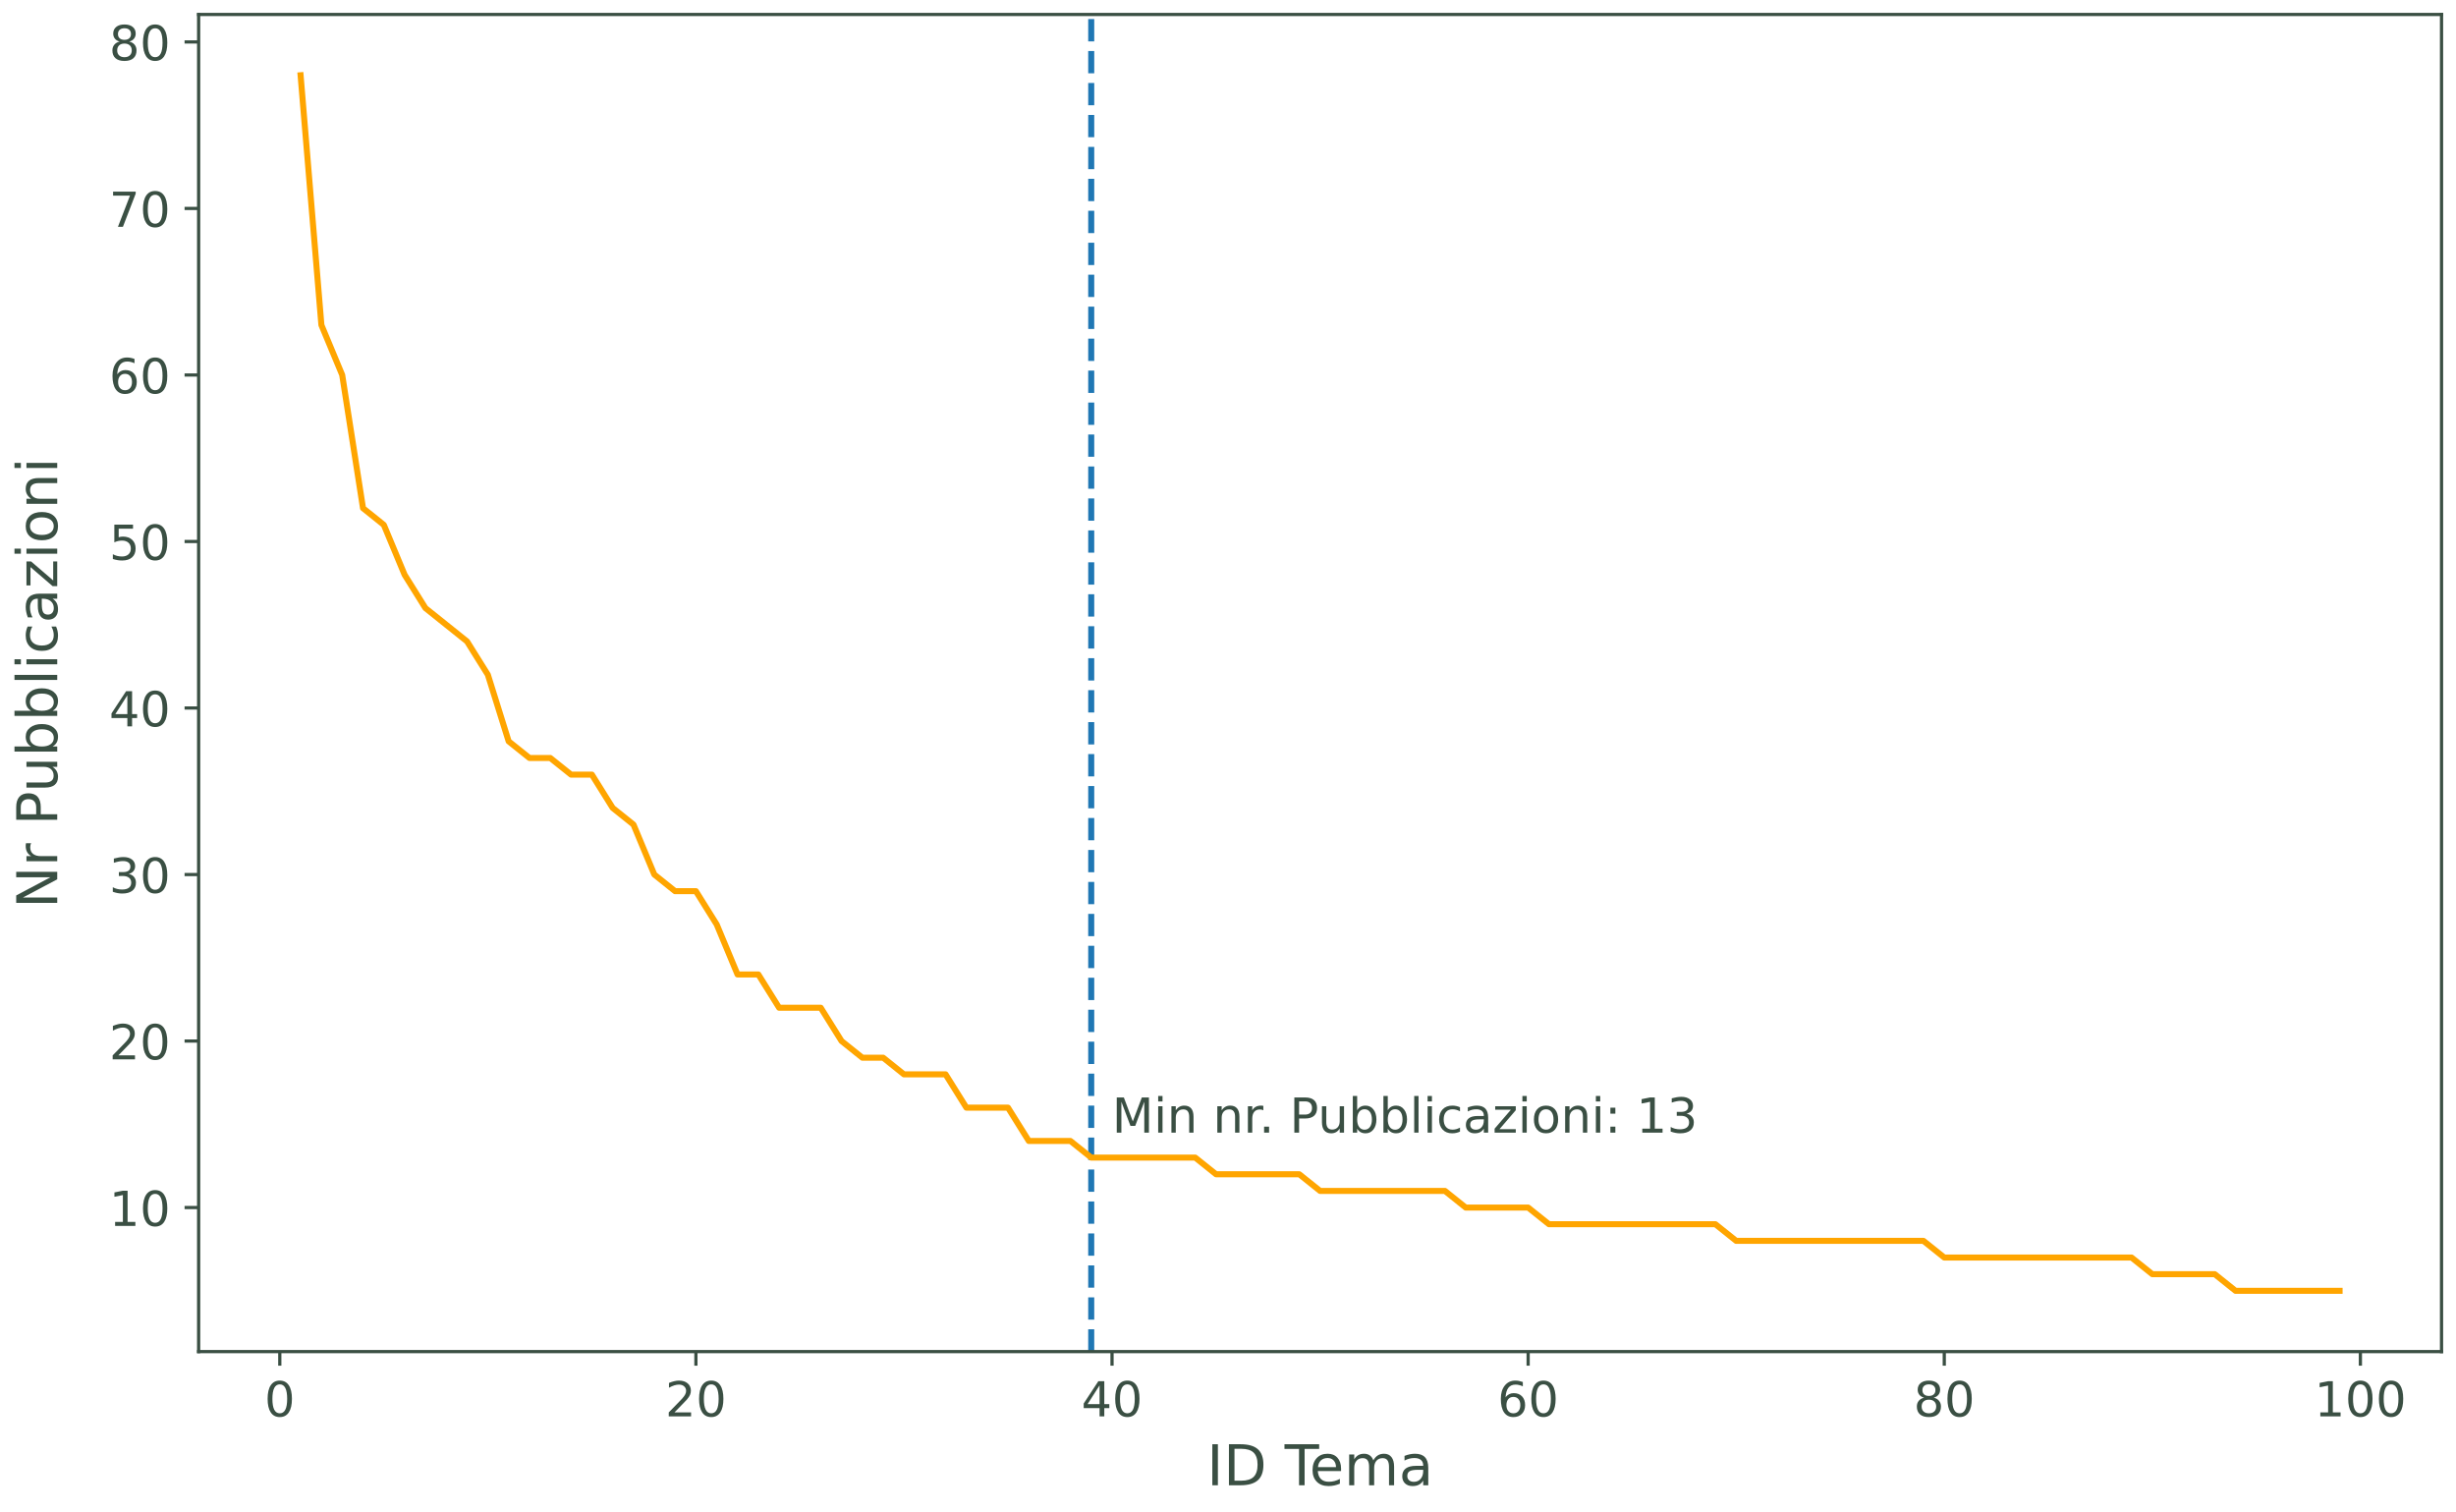
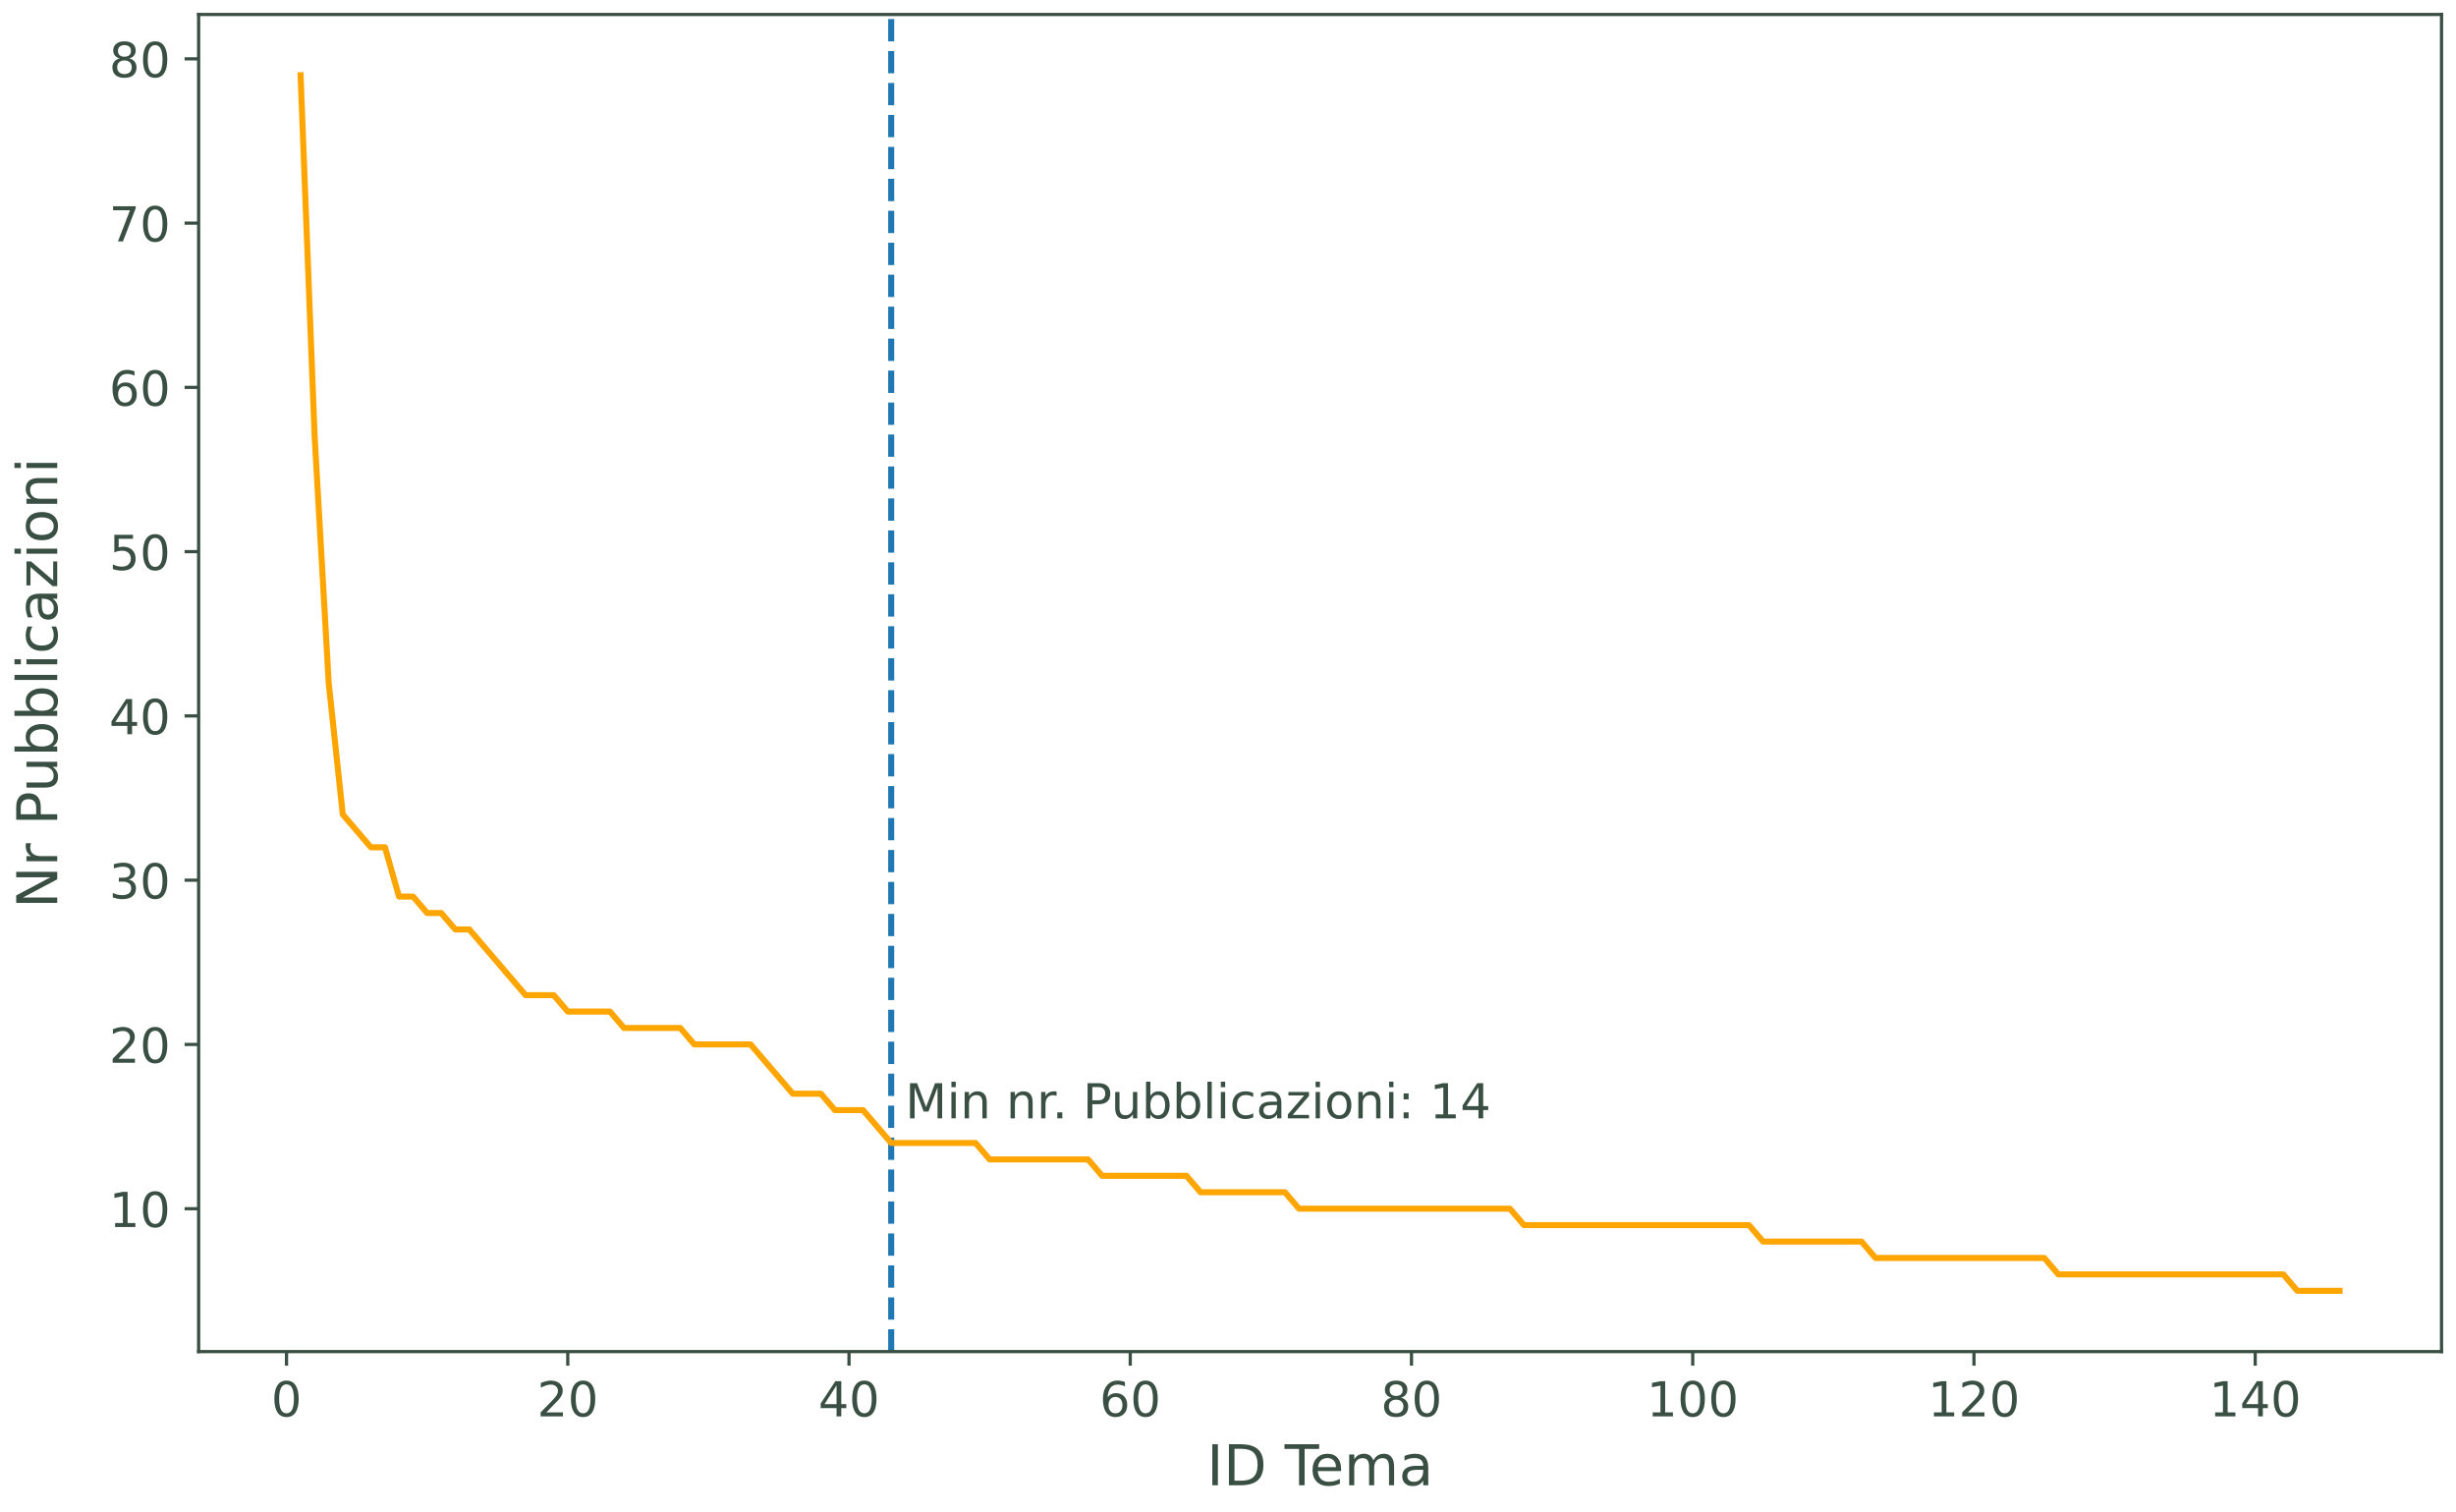
<svg xmlns="http://www.w3.org/2000/svg" xmlns:xlink="http://www.w3.org/1999/xlink" width="611.019pt" height="376.003pt" viewBox="0 0 611.019 376.003" version="1.1">
  <defs>
    <style type="text/css">*{stroke-linejoin: round; stroke-linecap: butt}</style>
  </defs>
  <g id="figure_1">
    <g id="patch_1">
      <path d="M 0 376.003  L 611.019 376.003  L 611.019 0  L 0 0  L 0 376.003  z " style="fill: none" />
    </g>
    <g id="axes_1">
      <g id="patch_2">
        <path d="M 49.419 336.24  L 607.419 336.24  L 607.419 3.6  L 49.419 3.6  L 49.419 336.24  z " style="fill: none" />
      </g>
      <g id="matplotlib.axis_1">
        <g id="xtick_1">
          <g id="line2d_1">
            <defs>
-               <path id="me1ca7896de" d="M 0 0  L 0 3.5  " style="stroke: #3a4f43; stroke-width: 0.8" />
+               <path id="mb6b418226e" d="M 0 0  L 0 3.5  " style="stroke: #3a4f43; stroke-width: 0.8" />
            </defs>
            <g>
-               <use xlink:href="#me1ca7896de" x="69.607" y="336.24" style="fill: #3a4f43; stroke: #3a4f43; stroke-width: 0.8" />
+               <use xlink:href="#mb6b418226e" x="71.285" y="336.24" style="fill: #3a4f43; stroke: #3a4f43; stroke-width: 0.8" />
            </g>
          </g>
          <g id="text_1">
-             <g style="fill: #3a4f43" transform="translate(65.78926 352.3581) scale(0.12 -0.12)">
+             <g style="fill: #3a4f43" transform="translate(67.46708 352.3581) scale(0.12 -0.12)">
              <defs>
                <path id="DejaVuSans-30" d="M 2034 4250  Q 1547 4250 1301 3770  Q 1056 3291 1056 2328  Q 1056 1369 1301 889  Q 1547 409 2034 409  Q 2525 409 2770 889  Q 3016 1369 3016 2328  Q 3016 3291 2770 3770  Q 2525 4250 2034 4250  z M 2034 4750  Q 2819 4750 3233 4129  Q 3647 3509 3647 2328  Q 3647 1150 3233 529  Q 2819 -91 2034 -91  Q 1250 -91 836 529  Q 422 1150 422 2328  Q 422 3509 836 4129  Q 1250 4750 2034 4750  z " transform="scale(0.015625)" />
              </defs>
              <use xlink:href="#DejaVuSans-30" />
            </g>
          </g>
        </g>
        <g id="xtick_2">
          <g id="line2d_2">
            <g>
-               <use xlink:href="#me1ca7896de" x="173.132" y="336.24" style="fill: #3a4f43; stroke: #3a4f43; stroke-width: 0.8" />
+               <use xlink:href="#mb6b418226e" x="141.253" y="336.24" style="fill: #3a4f43; stroke: #3a4f43; stroke-width: 0.8" />
            </g>
          </g>
          <g id="text_2">
-             <g style="fill: #3a4f43" transform="translate(165.4968 352.3581) scale(0.12 -0.12)">
+             <g style="fill: #3a4f43" transform="translate(133.6182 352.3581) scale(0.12 -0.12)">
              <defs>
                <path id="DejaVuSans-32" d="M 1228 531  L 3431 531  L 3431 0  L 469 0  L 469 531  Q 828 903 1448 1529  Q 2069 2156 2228 2338  Q 2531 2678 2651 2914  Q 2772 3150 2772 3378  Q 2772 3750 2511 3984  Q 2250 4219 1831 4219  Q 1534 4219 1204 4116  Q 875 4013 500 3803  L 500 4441  Q 881 4594 1212 4672  Q 1544 4750 1819 4750  Q 2544 4750 2975 4387  Q 3406 4025 3406 3419  Q 3406 3131 3298 2873  Q 3191 2616 2906 2266  Q 2828 2175 2409 1742  Q 1991 1309 1228 531  z " transform="scale(0.015625)" />
              </defs>
              <use xlink:href="#DejaVuSans-32" />
              <use xlink:href="#DejaVuSans-30" transform="translate(63.62305 0)" />
            </g>
          </g>
        </g>
        <g id="xtick_3">
          <g id="line2d_3">
            <g>
-               <use xlink:href="#me1ca7896de" x="276.657" y="336.24" style="fill: #3a4f43; stroke: #3a4f43; stroke-width: 0.8" />
+               <use xlink:href="#mb6b418226e" x="211.222" y="336.24" style="fill: #3a4f43; stroke: #3a4f43; stroke-width: 0.8" />
            </g>
          </g>
          <g id="text_3">
-             <g style="fill: #3a4f43" transform="translate(269.0219 352.3581) scale(0.12 -0.12)">
+             <g style="fill: #3a4f43" transform="translate(203.5869 352.3581) scale(0.12 -0.12)">
              <defs>
                <path id="DejaVuSans-34" d="M 2419 4116  L 825 1625  L 2419 1625  L 2419 4116  z M 2253 4666  L 3047 4666  L 3047 1625  L 3713 1625  L 3713 1100  L 3047 1100  L 3047 0  L 2419 0  L 2419 1100  L 313 1100  L 313 1709  L 2253 4666  z " transform="scale(0.015625)" />
              </defs>
              <use xlink:href="#DejaVuSans-34" />
              <use xlink:href="#DejaVuSans-30" transform="translate(63.62305 0)" />
            </g>
          </g>
        </g>
        <g id="xtick_4">
          <g id="line2d_4">
            <g>
-               <use xlink:href="#me1ca7896de" x="380.182" y="336.24" style="fill: #3a4f43; stroke: #3a4f43; stroke-width: 0.8" />
+               <use xlink:href="#mb6b418226e" x="281.191" y="336.24" style="fill: #3a4f43; stroke: #3a4f43; stroke-width: 0.8" />
            </g>
          </g>
          <g id="text_4">
-             <g style="fill: #3a4f43" transform="translate(372.5469 352.3581) scale(0.12 -0.12)">
+             <g style="fill: #3a4f43" transform="translate(273.5555 352.3581) scale(0.12 -0.12)">
              <defs>
                <path id="DejaVuSans-36" d="M 2113 2584  Q 1688 2584 1439 2293  Q 1191 2003 1191 1497  Q 1191 994 1439 701  Q 1688 409 2113 409  Q 2538 409 2786 701  Q 3034 994 3034 1497  Q 3034 2003 2786 2293  Q 2538 2584 2113 2584  z M 3366 4563  L 3366 3988  Q 3128 4100 2886 4159  Q 2644 4219 2406 4219  Q 1781 4219 1451 3797  Q 1122 3375 1075 2522  Q 1259 2794 1537 2939  Q 1816 3084 2150 3084  Q 2853 3084 3261 2657  Q 3669 2231 3669 1497  Q 3669 778 3244 343  Q 2819 -91 2113 -91  Q 1303 -91 875 529  Q 447 1150 447 2328  Q 447 3434 972 4092  Q 1497 4750 2381 4750  Q 2619 4750 2861 4703  Q 3103 4656 3366 4563  z " transform="scale(0.015625)" />
              </defs>
              <use xlink:href="#DejaVuSans-36" />
              <use xlink:href="#DejaVuSans-30" transform="translate(63.62305 0)" />
            </g>
          </g>
        </g>
        <g id="xtick_5">
          <g id="line2d_5">
            <g>
-               <use xlink:href="#me1ca7896de" x="483.707" y="336.24" style="fill: #3a4f43; stroke: #3a4f43; stroke-width: 0.8" />
+               <use xlink:href="#mb6b418226e" x="351.159" y="336.24" style="fill: #3a4f43; stroke: #3a4f43; stroke-width: 0.8" />
            </g>
          </g>
          <g id="text_5">
-             <g style="fill: #3a4f43" transform="translate(476.0719 352.3581) scale(0.12 -0.12)">
+             <g style="fill: #3a4f43" transform="translate(343.5242 352.3581) scale(0.12 -0.12)">
              <defs>
                <path id="DejaVuSans-38" d="M 2034 2216  Q 1584 2216 1326 1975  Q 1069 1734 1069 1313  Q 1069 891 1326 650  Q 1584 409 2034 409  Q 2484 409 2743 651  Q 3003 894 3003 1313  Q 3003 1734 2745 1975  Q 2488 2216 2034 2216  z M 1403 2484  Q 997 2584 770 2862  Q 544 3141 544 3541  Q 544 4100 942 4425  Q 1341 4750 2034 4750  Q 2731 4750 3128 4425  Q 3525 4100 3525 3541  Q 3525 3141 3298 2862  Q 3072 2584 2669 2484  Q 3125 2378 3379 2068  Q 3634 1759 3634 1313  Q 3634 634 3220 271  Q 2806 -91 2034 -91  Q 1263 -91 848 271  Q 434 634 434 1313  Q 434 1759 690 2068  Q 947 2378 1403 2484  z M 1172 3481  Q 1172 3119 1398 2916  Q 1625 2713 2034 2713  Q 2441 2713 2670 2916  Q 2900 3119 2900 3481  Q 2900 3844 2670 4047  Q 2441 4250 2034 4250  Q 1625 4250 1398 4047  Q 1172 3844 1172 3481  z " transform="scale(0.015625)" />
              </defs>
              <use xlink:href="#DejaVuSans-38" />
              <use xlink:href="#DejaVuSans-30" transform="translate(63.62305 0)" />
            </g>
          </g>
        </g>
        <g id="xtick_6">
          <g id="line2d_6">
            <g>
-               <use xlink:href="#me1ca7896de" x="587.232" y="336.24" style="fill: #3a4f43; stroke: #3a4f43; stroke-width: 0.8" />
+               <use xlink:href="#mb6b418226e" x="421.128" y="336.24" style="fill: #3a4f43; stroke: #3a4f43; stroke-width: 0.8" />
            </g>
          </g>
          <g id="text_6">
-             <g style="fill: #3a4f43" transform="translate(575.7795 352.3581) scale(0.12 -0.12)">
+             <g style="fill: #3a4f43" transform="translate(409.6753 352.3581) scale(0.12 -0.12)">
              <defs>
                <path id="DejaVuSans-31" d="M 794 531  L 1825 531  L 1825 4091  L 703 3866  L 703 4441  L 1819 4666  L 2450 4666  L 2450 531  L 3481 531  L 3481 0  L 794 0  L 794 531  z " transform="scale(0.015625)" />
              </defs>
              <use xlink:href="#DejaVuSans-31" />
              <use xlink:href="#DejaVuSans-30" transform="translate(63.62305 0)" />
              <use xlink:href="#DejaVuSans-30" transform="translate(127.2461 0)" />
            </g>
          </g>
        </g>
-         <g id="text_7">
+         <g id="xtick_7">
+           <g id="line2d_7">
+             <g>
+               <use xlink:href="#mb6b418226e" x="491.096" y="336.24" style="fill: #3a4f43; stroke: #3a4f43; stroke-width: 0.8" />
+             </g>
+           </g>
+           <g id="text_7">
+             <g style="fill: #3a4f43" transform="translate(479.644 352.3581) scale(0.12 -0.12)">
+               <use xlink:href="#DejaVuSans-31" />
+               <use xlink:href="#DejaVuSans-32" transform="translate(63.62305 0)" />
+               <use xlink:href="#DejaVuSans-30" transform="translate(127.2461 0)" />
+             </g>
+           </g>
+         </g>
+         <g id="xtick_8">
+           <g id="line2d_8">
+             <g>
+               <use xlink:href="#mb6b418226e" x="561.065" y="336.24" style="fill: #3a4f43; stroke: #3a4f43; stroke-width: 0.8" />
+             </g>
+           </g>
+           <g id="text_8">
+             <g style="fill: #3a4f43" transform="translate(549.6126 352.3581) scale(0.12 -0.12)">
+               <use xlink:href="#DejaVuSans-31" />
+               <use xlink:href="#DejaVuSans-34" transform="translate(63.62305 0)" />
+               <use xlink:href="#DejaVuSans-30" transform="translate(127.2461 0)" />
+             </g>
+           </g>
+         </g>
+         <g id="text_9">
          <g style="fill: #3a4f43" transform="translate(300.2389 369.4916) scale(0.14 -0.14)">
            <defs>
              <path id="DejaVuSans-49" d="M 628 4666  L 1259 4666  L 1259 0  L 628 0  L 628 4666  z " transform="scale(0.015625)" />
              <path id="DejaVuSans-44" d="M 1259 4147  L 1259 519  L 2022 519  Q 2988 519 3436 956  Q 3884 1394 3884 2338  Q 3884 3275 3436 3711  Q 2988 4147 2022 4147  L 1259 4147  z M 628 4666  L 1925 4666  Q 3281 4666 3915 4102  Q 4550 3538 4550 2338  Q 4550 1131 3912 565  Q 3275 0 1925 0  L 628 0  L 628 4666  z " transform="scale(0.015625)" />
              <path id="DejaVuSans-20" transform="scale(0.015625)" />
              <path id="DejaVuSans-54" d="M -19 4666  L 3928 4666  L 3928 4134  L 2272 4134  L 2272 0  L 1638 0  L 1638 4134  L -19 4134  L -19 4666  z " transform="scale(0.015625)" />
              <path id="DejaVuSans-65" d="M 3597 1894  L 3597 1613  L 953 1613  Q 991 1019 1311 708  Q 1631 397 2203 397  Q 2534 397 2845 478  Q 3156 559 3463 722  L 3463 178  Q 3153 47 2828 -22  Q 2503 -91 2169 -91  Q 1331 -91 842 396  Q 353 884 353 1716  Q 353 2575 817 3079  Q 1281 3584 2069 3584  Q 2775 3584 3186 3129  Q 3597 2675 3597 1894  z M 3022 2063  Q 3016 2534 2758 2815  Q 2500 3097 2075 3097  Q 1594 3097 1305 2825  Q 1016 2553 972 2059  L 3022 2063  z " transform="scale(0.015625)" />
              <path id="DejaVuSans-6d" d="M 3328 2828  Q 3544 3216 3844 3400  Q 4144 3584 4550 3584  Q 5097 3584 5394 3201  Q 5691 2819 5691 2113  L 5691 0  L 5113 0  L 5113 2094  Q 5113 2597 4934 2840  Q 4756 3084 4391 3084  Q 3944 3084 3684 2787  Q 3425 2491 3425 1978  L 3425 0  L 2847 0  L 2847 2094  Q 2847 2600 2669 2842  Q 2491 3084 2119 3084  Q 1678 3084 1418 2786  Q 1159 2488 1159 1978  L 1159 0  L 581 0  L 581 3500  L 1159 3500  L 1159 2956  Q 1356 3278 1631 3431  Q 1906 3584 2284 3584  Q 2666 3584 2933 3390  Q 3200 3197 3328 2828  z " transform="scale(0.015625)" />
              <path id="DejaVuSans-61" d="M 2194 1759  Q 1497 1759 1228 1600  Q 959 1441 959 1056  Q 959 750 1161 570  Q 1363 391 1709 391  Q 2188 391 2477 730  Q 2766 1069 2766 1631  L 2766 1759  L 2194 1759  z M 3341 1997  L 3341 0  L 2766 0  L 2766 531  Q 2569 213 2275 61  Q 1981 -91 1556 -91  Q 1019 -91 701 211  Q 384 513 384 1019  Q 384 1609 779 1909  Q 1175 2209 1959 2209  L 2766 2209  L 2766 2266  Q 2766 2663 2505 2880  Q 2244 3097 1772 3097  Q 1472 3097 1187 3025  Q 903 2953 641 2809  L 641 3341  Q 956 3463 1253 3523  Q 1550 3584 1831 3584  Q 2591 3584 2966 3190  Q 3341 2797 3341 1997  z " transform="scale(0.015625)" />
            </defs>
            <use xlink:href="#DejaVuSans-49" />
            <use xlink:href="#DejaVuSans-44" transform="translate(29.49219 0)" />
            <use xlink:href="#DejaVuSans-20" transform="translate(106.4941 0)" />
            <use xlink:href="#DejaVuSans-54" transform="translate(138.2812 0)" />
            <use xlink:href="#DejaVuSans-65" transform="translate(182.3652 0)" />
            <use xlink:href="#DejaVuSans-6d" transform="translate(243.8887 0)" />
            <use xlink:href="#DejaVuSans-61" transform="translate(341.3008 0)" />
          </g>
        </g>
      </g>
      <g id="matplotlib.axis_2">
        <g id="ytick_1">
-           <g id="line2d_7">
+           <g id="line2d_9">
            <defs>
-               <path id="mf2cda117a1" d="M 0 0  L -3.5 0  " style="stroke: #3a4f43; stroke-width: 0.8" />
+               <path id="md70efbafbe" d="M 0 0  L -3.5 0  " style="stroke: #3a4f43; stroke-width: 0.8" />
            </defs>
            <g>
-               <use xlink:href="#mf2cda117a1" x="49.419" y="300.408" style="fill: #3a4f43; stroke: #3a4f43; stroke-width: 0.8" />
-             </g>
-           </g>
-           <g id="text_8">
-             <g style="fill: #3a4f43" transform="translate(27.14937 304.9667) scale(0.12 -0.12)">
+               <use xlink:href="#md70efbafbe" x="49.419" y="300.688" style="fill: #3a4f43; stroke: #3a4f43; stroke-width: 0.8" />
+             </g>
+           </g>
+           <g id="text_10">
+             <g style="fill: #3a4f43" transform="translate(27.14937 305.2466) scale(0.12 -0.12)">
              <use xlink:href="#DejaVuSans-31" />
              <use xlink:href="#DejaVuSans-30" transform="translate(63.62305 0)" />
            </g>
          </g>
        </g>
        <g id="ytick_2">
-           <g id="line2d_8">
-             <g>
-               <use xlink:href="#mf2cda117a1" x="49.419" y="258.983" style="fill: #3a4f43; stroke: #3a4f43; stroke-width: 0.8" />
-             </g>
-           </g>
-           <g id="text_9">
-             <g style="fill: #3a4f43" transform="translate(27.14937 263.5421) scale(0.12 -0.12)">
+           <g id="line2d_10">
+             <g>
+               <use xlink:href="#md70efbafbe" x="49.419" y="259.823" style="fill: #3a4f43; stroke: #3a4f43; stroke-width: 0.8" />
+             </g>
+           </g>
+           <g id="text_11">
+             <g style="fill: #3a4f43" transform="translate(27.14937 264.3818) scale(0.12 -0.12)">
              <use xlink:href="#DejaVuSans-32" />
              <use xlink:href="#DejaVuSans-30" transform="translate(63.62305 0)" />
            </g>
          </g>
        </g>
        <g id="ytick_3">
-           <g id="line2d_9">
-             <g>
-               <use xlink:href="#mf2cda117a1" x="49.419" y="217.558" style="fill: #3a4f43; stroke: #3a4f43; stroke-width: 0.8" />
-             </g>
-           </g>
-           <g id="text_10">
-             <g style="fill: #3a4f43" transform="translate(27.14937 222.1174) scale(0.12 -0.12)">
+           <g id="line2d_11">
+             <g>
+               <use xlink:href="#md70efbafbe" x="49.419" y="218.958" style="fill: #3a4f43; stroke: #3a4f43; stroke-width: 0.8" />
+             </g>
+           </g>
+           <g id="text_12">
+             <g style="fill: #3a4f43" transform="translate(27.14937 223.5169) scale(0.12 -0.12)">
              <defs>
                <path id="DejaVuSans-33" d="M 2597 2516  Q 3050 2419 3304 2112  Q 3559 1806 3559 1356  Q 3559 666 3084 287  Q 2609 -91 1734 -91  Q 1441 -91 1130 -33  Q 819 25 488 141  L 488 750  Q 750 597 1062 519  Q 1375 441 1716 441  Q 2309 441 2620 675  Q 2931 909 2931 1356  Q 2931 1769 2642 2001  Q 2353 2234 1838 2234  L 1294 2234  L 1294 2753  L 1863 2753  Q 2328 2753 2575 2939  Q 2822 3125 2822 3475  Q 2822 3834 2567 4026  Q 2313 4219 1838 4219  Q 1578 4219 1281 4162  Q 984 4106 628 3988  L 628 4550  Q 988 4650 1302 4700  Q 1616 4750 1894 4750  Q 2613 4750 3031 4423  Q 3450 4097 3450 3541  Q 3450 3153 3228 2886  Q 3006 2619 2597 2516  z " transform="scale(0.015625)" />
              </defs>
              <use xlink:href="#DejaVuSans-33" />
              <use xlink:href="#DejaVuSans-30" transform="translate(63.62305 0)" />
            </g>
          </g>
        </g>
        <g id="ytick_4">
-           <g id="line2d_10">
-             <g>
-               <use xlink:href="#mf2cda117a1" x="49.419" y="176.134" style="fill: #3a4f43; stroke: #3a4f43; stroke-width: 0.8" />
-             </g>
-           </g>
-           <g id="text_11">
-             <g style="fill: #3a4f43" transform="translate(27.14937 180.6928) scale(0.12 -0.12)">
+           <g id="line2d_12">
+             <g>
+               <use xlink:href="#md70efbafbe" x="49.419" y="178.093" style="fill: #3a4f43; stroke: #3a4f43; stroke-width: 0.8" />
+             </g>
+           </g>
+           <g id="text_13">
+             <g style="fill: #3a4f43" transform="translate(27.14937 182.652) scale(0.12 -0.12)">
              <use xlink:href="#DejaVuSans-34" />
              <use xlink:href="#DejaVuSans-30" transform="translate(63.62305 0)" />
            </g>
          </g>
        </g>
        <g id="ytick_5">
-           <g id="line2d_11">
-             <g>
-               <use xlink:href="#mf2cda117a1" x="49.419" y="134.709" style="fill: #3a4f43; stroke: #3a4f43; stroke-width: 0.8" />
-             </g>
-           </g>
-           <g id="text_12">
-             <g style="fill: #3a4f43" transform="translate(27.14937 139.2681) scale(0.12 -0.12)">
+           <g id="line2d_13">
+             <g>
+               <use xlink:href="#md70efbafbe" x="49.419" y="137.228" style="fill: #3a4f43; stroke: #3a4f43; stroke-width: 0.8" />
+             </g>
+           </g>
+           <g id="text_14">
+             <g style="fill: #3a4f43" transform="translate(27.14937 141.7872) scale(0.12 -0.12)">
              <defs>
                <path id="DejaVuSans-35" d="M 691 4666  L 3169 4666  L 3169 4134  L 1269 4134  L 1269 2991  Q 1406 3038 1543 3061  Q 1681 3084 1819 3084  Q 2600 3084 3056 2656  Q 3513 2228 3513 1497  Q 3513 744 3044 326  Q 2575 -91 1722 -91  Q 1428 -91 1123 -41  Q 819 9 494 109  L 494 744  Q 775 591 1075 516  Q 1375 441 1709 441  Q 2250 441 2565 725  Q 2881 1009 2881 1497  Q 2881 1984 2565 2268  Q 2250 2553 1709 2553  Q 1456 2553 1204 2497  Q 953 2441 691 2322  L 691 4666  z " transform="scale(0.015625)" />
              </defs>
              <use xlink:href="#DejaVuSans-35" />
              <use xlink:href="#DejaVuSans-30" transform="translate(63.62305 0)" />
            </g>
          </g>
        </g>
        <g id="ytick_6">
-           <g id="line2d_12">
-             <g>
-               <use xlink:href="#mf2cda117a1" x="49.419" y="93.284" style="fill: #3a4f43; stroke: #3a4f43; stroke-width: 0.8" />
-             </g>
-           </g>
-           <g id="text_13">
-             <g style="fill: #3a4f43" transform="translate(27.14937 97.84345) scale(0.12 -0.12)">
+           <g id="line2d_14">
+             <g>
+               <use xlink:href="#md70efbafbe" x="49.419" y="96.363" style="fill: #3a4f43; stroke: #3a4f43; stroke-width: 0.8" />
+             </g>
+           </g>
+           <g id="text_15">
+             <g style="fill: #3a4f43" transform="translate(27.14937 100.9223) scale(0.12 -0.12)">
              <use xlink:href="#DejaVuSans-36" />
              <use xlink:href="#DejaVuSans-30" transform="translate(63.62305 0)" />
            </g>
          </g>
        </g>
        <g id="ytick_7">
-           <g id="line2d_13">
-             <g>
-               <use xlink:href="#mf2cda117a1" x="49.419" y="51.86" style="fill: #3a4f43; stroke: #3a4f43; stroke-width: 0.8" />
-             </g>
-           </g>
-           <g id="text_14">
-             <g style="fill: #3a4f43" transform="translate(27.14937 56.41879) scale(0.12 -0.12)">
+           <g id="line2d_15">
+             <g>
+               <use xlink:href="#md70efbafbe" x="49.419" y="55.498" style="fill: #3a4f43; stroke: #3a4f43; stroke-width: 0.8" />
+             </g>
+           </g>
+           <g id="text_16">
+             <g style="fill: #3a4f43" transform="translate(27.14937 60.05744) scale(0.12 -0.12)">
              <defs>
                <path id="DejaVuSans-37" d="M 525 4666  L 3525 4666  L 3525 4397  L 1831 0  L 1172 0  L 2766 4134  L 525 4134  L 525 4666  z " transform="scale(0.015625)" />
              </defs>
              <use xlink:href="#DejaVuSans-37" />
              <use xlink:href="#DejaVuSans-30" transform="translate(63.62305 0)" />
            </g>
          </g>
        </g>
        <g id="ytick_8">
-           <g id="line2d_14">
-             <g>
-               <use xlink:href="#mf2cda117a1" x="49.419" y="10.435" style="fill: #3a4f43; stroke: #3a4f43; stroke-width: 0.8" />
-             </g>
-           </g>
-           <g id="text_15">
-             <g style="fill: #3a4f43" transform="translate(27.14937 14.99413) scale(0.12 -0.12)">
+           <g id="line2d_16">
+             <g>
+               <use xlink:href="#md70efbafbe" x="49.419" y="14.634" style="fill: #3a4f43; stroke: #3a4f43; stroke-width: 0.8" />
+             </g>
+           </g>
+           <g id="text_17">
+             <g style="fill: #3a4f43" transform="translate(27.14937 19.19258) scale(0.12 -0.12)">
              <use xlink:href="#DejaVuSans-38" />
              <use xlink:href="#DejaVuSans-30" transform="translate(63.62305 0)" />
            </g>
          </g>
        </g>
-         <g id="text_16">
+         <g id="text_18">
          <g style="fill: #3a4f43" transform="translate(14.23781 225.9922) rotate(-90) scale(0.14 -0.14)">
            <defs>
              <path id="DejaVuSans-4e" d="M 628 4666  L 1478 4666  L 3547 763  L 3547 4666  L 4159 4666  L 4159 0  L 3309 0  L 1241 3903  L 1241 0  L 628 0  L 628 4666  z " transform="scale(0.015625)" />
              <path id="DejaVuSans-72" d="M 2631 2963  Q 2534 3019 2420 3045  Q 2306 3072 2169 3072  Q 1681 3072 1420 2755  Q 1159 2438 1159 1844  L 1159 0  L 581 0  L 581 3500  L 1159 3500  L 1159 2956  Q 1341 3275 1631 3429  Q 1922 3584 2338 3584  Q 2397 3584 2469 3576  Q 2541 3569 2628 3553  L 2631 2963  z " transform="scale(0.015625)" />
              <path id="DejaVuSans-50" d="M 1259 4147  L 1259 2394  L 2053 2394  Q 2494 2394 2734 2622  Q 2975 2850 2975 3272  Q 2975 3691 2734 3919  Q 2494 4147 2053 4147  L 1259 4147  z M 628 4666  L 2053 4666  Q 2838 4666 3239 4311  Q 3641 3956 3641 3272  Q 3641 2581 3239 2228  Q 2838 1875 2053 1875  L 1259 1875  L 1259 0  L 628 0  L 628 4666  z " transform="scale(0.015625)" />
              <path id="DejaVuSans-75" d="M 544 1381  L 544 3500  L 1119 3500  L 1119 1403  Q 1119 906 1312 657  Q 1506 409 1894 409  Q 2359 409 2629 706  Q 2900 1003 2900 1516  L 2900 3500  L 3475 3500  L 3475 0  L 2900 0  L 2900 538  Q 2691 219 2414 64  Q 2138 -91 1772 -91  Q 1169 -91 856 284  Q 544 659 544 1381  z M 1991 3584  L 1991 3584  z " transform="scale(0.015625)" />
              <path id="DejaVuSans-62" d="M 3116 1747  Q 3116 2381 2855 2742  Q 2594 3103 2138 3103  Q 1681 3103 1420 2742  Q 1159 2381 1159 1747  Q 1159 1113 1420 752  Q 1681 391 2138 391  Q 2594 391 2855 752  Q 3116 1113 3116 1747  z M 1159 2969  Q 1341 3281 1617 3432  Q 1894 3584 2278 3584  Q 2916 3584 3314 3078  Q 3713 2572 3713 1747  Q 3713 922 3314 415  Q 2916 -91 2278 -91  Q 1894 -91 1617 61  Q 1341 213 1159 525  L 1159 0  L 581 0  L 581 4863  L 1159 4863  L 1159 2969  z " transform="scale(0.015625)" />
              <path id="DejaVuSans-6c" d="M 603 4863  L 1178 4863  L 1178 0  L 603 0  L 603 4863  z " transform="scale(0.015625)" />
              <path id="DejaVuSans-69" d="M 603 3500  L 1178 3500  L 1178 0  L 603 0  L 603 3500  z M 603 4863  L 1178 4863  L 1178 4134  L 603 4134  L 603 4863  z " transform="scale(0.015625)" />
              <path id="DejaVuSans-63" d="M 3122 3366  L 3122 2828  Q 2878 2963 2633 3030  Q 2388 3097 2138 3097  Q 1578 3097 1268 2742  Q 959 2388 959 1747  Q 959 1106 1268 751  Q 1578 397 2138 397  Q 2388 397 2633 464  Q 2878 531 3122 666  L 3122 134  Q 2881 22 2623 -34  Q 2366 -91 2075 -91  Q 1284 -91 818 406  Q 353 903 353 1747  Q 353 2603 823 3093  Q 1294 3584 2113 3584  Q 2378 3584 2631 3529  Q 2884 3475 3122 3366  z " transform="scale(0.015625)" />
              <path id="DejaVuSans-7a" d="M 353 3500  L 3084 3500  L 3084 2975  L 922 459  L 3084 459  L 3084 0  L 275 0  L 275 525  L 2438 3041  L 353 3041  L 353 3500  z " transform="scale(0.015625)" />
              <path id="DejaVuSans-6f" d="M 1959 3097  Q 1497 3097 1228 2736  Q 959 2375 959 1747  Q 959 1119 1226 758  Q 1494 397 1959 397  Q 2419 397 2687 759  Q 2956 1122 2956 1747  Q 2956 2369 2687 2733  Q 2419 3097 1959 3097  z M 1959 3584  Q 2709 3584 3137 3096  Q 3566 2609 3566 1747  Q 3566 888 3137 398  Q 2709 -91 1959 -91  Q 1206 -91 779 398  Q 353 888 353 1747  Q 353 2609 779 3096  Q 1206 3584 1959 3584  z " transform="scale(0.015625)" />
              <path id="DejaVuSans-6e" d="M 3513 2113  L 3513 0  L 2938 0  L 2938 2094  Q 2938 2591 2744 2837  Q 2550 3084 2163 3084  Q 1697 3084 1428 2787  Q 1159 2491 1159 1978  L 1159 0  L 581 0  L 581 3500  L 1159 3500  L 1159 2956  Q 1366 3272 1645 3428  Q 1925 3584 2291 3584  Q 2894 3584 3203 3211  Q 3513 2838 3513 2113  z " transform="scale(0.015625)" />
            </defs>
            <use xlink:href="#DejaVuSans-4e" />
            <use xlink:href="#DejaVuSans-72" transform="translate(74.80469 0)" />
            <use xlink:href="#DejaVuSans-20" transform="translate(115.918 0)" />
            <use xlink:href="#DejaVuSans-50" transform="translate(147.7051 0)" />
            <use xlink:href="#DejaVuSans-75" transform="translate(206.2578 0)" />
            <use xlink:href="#DejaVuSans-62" transform="translate(269.6367 0)" />
            <use xlink:href="#DejaVuSans-62" transform="translate(333.1133 0)" />
            <use xlink:href="#DejaVuSans-6c" transform="translate(396.5898 0)" />
            <use xlink:href="#DejaVuSans-69" transform="translate(424.373 0)" />
            <use xlink:href="#DejaVuSans-63" transform="translate(452.1562 0)" />
            <use xlink:href="#DejaVuSans-61" transform="translate(507.1367 0)" />
            <use xlink:href="#DejaVuSans-7a" transform="translate(568.416 0)" />
            <use xlink:href="#DejaVuSans-69" transform="translate(620.9062 0)" />
            <use xlink:href="#DejaVuSans-6f" transform="translate(648.6895 0)" />
            <use xlink:href="#DejaVuSans-6e" transform="translate(709.8711 0)" />
            <use xlink:href="#DejaVuSans-69" transform="translate(773.25 0)" />
          </g>
        </g>
      </g>
-       <g id="line2d_15">
-         <path d="M 271.481 336.24  L 271.481 3.6  " clip-path="url(#pb06daae889)" style="fill: none; stroke-dasharray: 5.55,2.4; stroke-dashoffset: 0; stroke: #1f77b4; stroke-width: 1.5" />
-       </g>
-       <g id="line2d_16">
-         <path d="M 74.783 18.72  L 79.959 80.857  L 85.136 93.284  L 90.312 126.424  L 95.488 130.567  L 100.664 142.994  L 105.841 151.279  L 111.017 155.421  L 116.193 159.564  L 121.369 167.849  L 126.546 184.419  L 131.722 188.561  L 136.898 188.561  L 142.074 192.704  L 147.251 192.704  L 152.427 200.988  L 157.603 205.131  L 162.779 217.558  L 167.956 221.701  L 173.132 221.701  L 178.308 229.986  L 183.484 242.413  L 188.661 242.413  L 193.837 250.698  L 199.013 250.698  L 204.189 250.698  L 209.366 258.983  L 214.542 263.125  L 219.718 263.125  L 224.894 267.268  L 230.071 267.268  L 235.247 267.268  L 240.423 275.553  L 245.599 275.553  L 250.776 275.553  L 255.952 283.838  L 261.128 283.838  L 266.304 283.838  L 271.481 287.98  L 276.657 287.98  L 281.833 287.98  L 287.009 287.98  L 292.186 287.98  L 297.362 287.98  L 302.538 292.123  L 307.714 292.123  L 312.891 292.123  L 318.067 292.123  L 323.243 292.123  L 328.419 296.265  L 333.596 296.265  L 338.772 296.265  L 343.948 296.265  L 349.124 296.265  L 354.301 296.265  L 359.477 296.265  L 364.653 300.408  L 369.829 300.408  L 375.006 300.408  L 380.182 300.408  L 385.358 304.55  L 390.534 304.55  L 395.711 304.55  L 400.887 304.55  L 406.063 304.55  L 411.239 304.55  L 416.416 304.55  L 421.592 304.55  L 426.768 304.55  L 431.944 308.693  L 437.121 308.693  L 442.297 308.693  L 447.473 308.693  L 452.649 308.693  L 457.826 308.693  L 463.002 308.693  L 468.178 308.693  L 473.354 308.693  L 478.531 308.693  L 483.707 312.835  L 488.883 312.835  L 494.059 312.835  L 499.236 312.835  L 504.412 312.835  L 509.588 312.835  L 514.764 312.835  L 519.941 312.835  L 525.117 312.835  L 530.293 312.835  L 535.469 316.978  L 540.646 316.978  L 545.822 316.978  L 550.998 316.978  L 556.174 321.12  L 561.351 321.12  L 566.527 321.12  L 571.703 321.12  L 576.879 321.12  L 582.056 321.12  " clip-path="url(#pb06daae889)" style="fill: none; stroke: #ffa500; stroke-width: 1.5; stroke-linecap: square" />
+       <g id="line2d_17">
+         <path d="M 221.717 336.24  L 221.717 3.6  " clip-path="url(#p66c7564d75)" style="fill: none; stroke-dasharray: 5.55,2.4; stroke-dashoffset: 0; stroke: #1f77b4; stroke-width: 1.5" />
+       </g>
+       <g id="line2d_18">
+         <path d="M 74.783 18.72  L 78.281 108.623  L 81.78 169.92  L 85.278 202.612  L 92.275 210.785  L 95.774 210.785  L 99.272 223.044  L 102.77 223.044  L 106.269 227.131  L 109.767 227.131  L 113.266 231.217  L 116.764 231.217  L 130.758 247.563  L 137.755 247.563  L 141.253 251.65  L 151.749 251.65  L 155.247 255.736  L 169.241 255.736  L 172.739 259.823  L 186.733 259.823  L 197.228 272.082  L 204.225 272.082  L 207.723 276.169  L 214.72 276.169  L 221.717 284.342  L 242.708 284.342  L 246.206 288.428  L 270.695 288.428  L 274.194 292.515  L 295.184 292.515  L 298.683 296.601  L 319.673 296.601  L 323.172 300.688  L 375.648 300.688  L 379.147 304.774  L 435.122 304.774  L 438.62 308.861  L 463.109 308.861  L 466.607 312.947  L 508.589 312.947  L 512.087 317.034  L 568.062 317.034  L 571.56 321.12  L 582.056 321.12  L 582.056 321.12  " clip-path="url(#p66c7564d75)" style="fill: none; stroke: #ffa500; stroke-width: 1.5; stroke-linecap: square" />
      </g>
      <g id="patch_3">
        <path d="M 49.419 336.24  L 49.419 3.6  " style="fill: none; stroke: #3a4f43; stroke-width: 0.8; stroke-linejoin: miter; stroke-linecap: square" />
      </g>
      <g id="patch_4">
        <path d="M 607.419 336.24  L 607.419 3.6  " style="fill: none; stroke: #3a4f43; stroke-width: 0.8; stroke-linejoin: miter; stroke-linecap: square" />
      </g>
      <g id="patch_5">
        <path d="M 49.419 336.24  L 607.419 336.24  " style="fill: none; stroke: #3a4f43; stroke-width: 0.8; stroke-linejoin: miter; stroke-linecap: square" />
      </g>
      <g id="patch_6">
        <path d="M 49.419 3.6  L 607.419 3.6  " style="fill: none; stroke: #3a4f43; stroke-width: 0.8; stroke-linejoin: miter; stroke-linecap: square" />
      </g>
-       <g id="text_17">
-         <g style="fill: #3a4f43" transform="translate(276.6569 281.7666) scale(0.12 -0.12)">
+       <g id="text_19">
+         <g style="fill: #3a4f43" transform="translate(225.2156 278.2119) scale(0.12 -0.12)">
          <defs>
            <path id="DejaVuSans-4d" d="M 628 4666  L 1569 4666  L 2759 1491  L 3956 4666  L 4897 4666  L 4897 0  L 4281 0  L 4281 4097  L 3078 897  L 2444 897  L 1241 4097  L 1241 0  L 628 0  L 628 4666  z " transform="scale(0.015625)" />
            <path id="DejaVuSans-2e" d="M 684 794  L 1344 794  L 1344 0  L 684 0  L 684 794  z " transform="scale(0.015625)" />
            <path id="DejaVuSans-3a" d="M 750 794  L 1409 794  L 1409 0  L 750 0  L 750 794  z M 750 3309  L 1409 3309  L 1409 2516  L 750 2516  L 750 3309  z " transform="scale(0.015625)" />
          </defs>
          <use xlink:href="#DejaVuSans-4d" />
          <use xlink:href="#DejaVuSans-69" transform="translate(86.2793 0)" />
          <use xlink:href="#DejaVuSans-6e" transform="translate(114.0625 0)" />
          <use xlink:href="#DejaVuSans-20" transform="translate(177.4414 0)" />
          <use xlink:href="#DejaVuSans-6e" transform="translate(209.2285 0)" />
          <use xlink:href="#DejaVuSans-72" transform="translate(272.6074 0)" />
          <use xlink:href="#DejaVuSans-2e" transform="translate(304.5957 0)" />
          <use xlink:href="#DejaVuSans-20" transform="translate(336.3828 0)" />
          <use xlink:href="#DejaVuSans-50" transform="translate(368.1699 0)" />
          <use xlink:href="#DejaVuSans-75" transform="translate(426.7227 0)" />
          <use xlink:href="#DejaVuSans-62" transform="translate(490.1016 0)" />
          <use xlink:href="#DejaVuSans-62" transform="translate(553.5781 0)" />
          <use xlink:href="#DejaVuSans-6c" transform="translate(617.0547 0)" />
          <use xlink:href="#DejaVuSans-69" transform="translate(644.8379 0)" />
          <use xlink:href="#DejaVuSans-63" transform="translate(672.6211 0)" />
          <use xlink:href="#DejaVuSans-61" transform="translate(727.6016 0)" />
          <use xlink:href="#DejaVuSans-7a" transform="translate(788.8809 0)" />
          <use xlink:href="#DejaVuSans-69" transform="translate(841.3711 0)" />
          <use xlink:href="#DejaVuSans-6f" transform="translate(869.1543 0)" />
          <use xlink:href="#DejaVuSans-6e" transform="translate(930.3359 0)" />
          <use xlink:href="#DejaVuSans-69" transform="translate(993.7148 0)" />
          <use xlink:href="#DejaVuSans-3a" transform="translate(1021.498 0)" />
          <use xlink:href="#DejaVuSans-20" transform="translate(1055.189 0)" />
          <use xlink:href="#DejaVuSans-31" transform="translate(1086.977 0)" />
-           <use xlink:href="#DejaVuSans-33" transform="translate(1150.6 0)" />
+           <use xlink:href="#DejaVuSans-34" transform="translate(1150.6 0)" />
        </g>
      </g>
      <g id="legend_1" />
    </g>
  </g>
  <defs>
-     <clipPath id="pb06daae889">
+     <clipPath id="p66c7564d75">
      <rect x="49.419" y="3.6" width="558" height="332.64" />
    </clipPath>
  </defs>
</svg>
